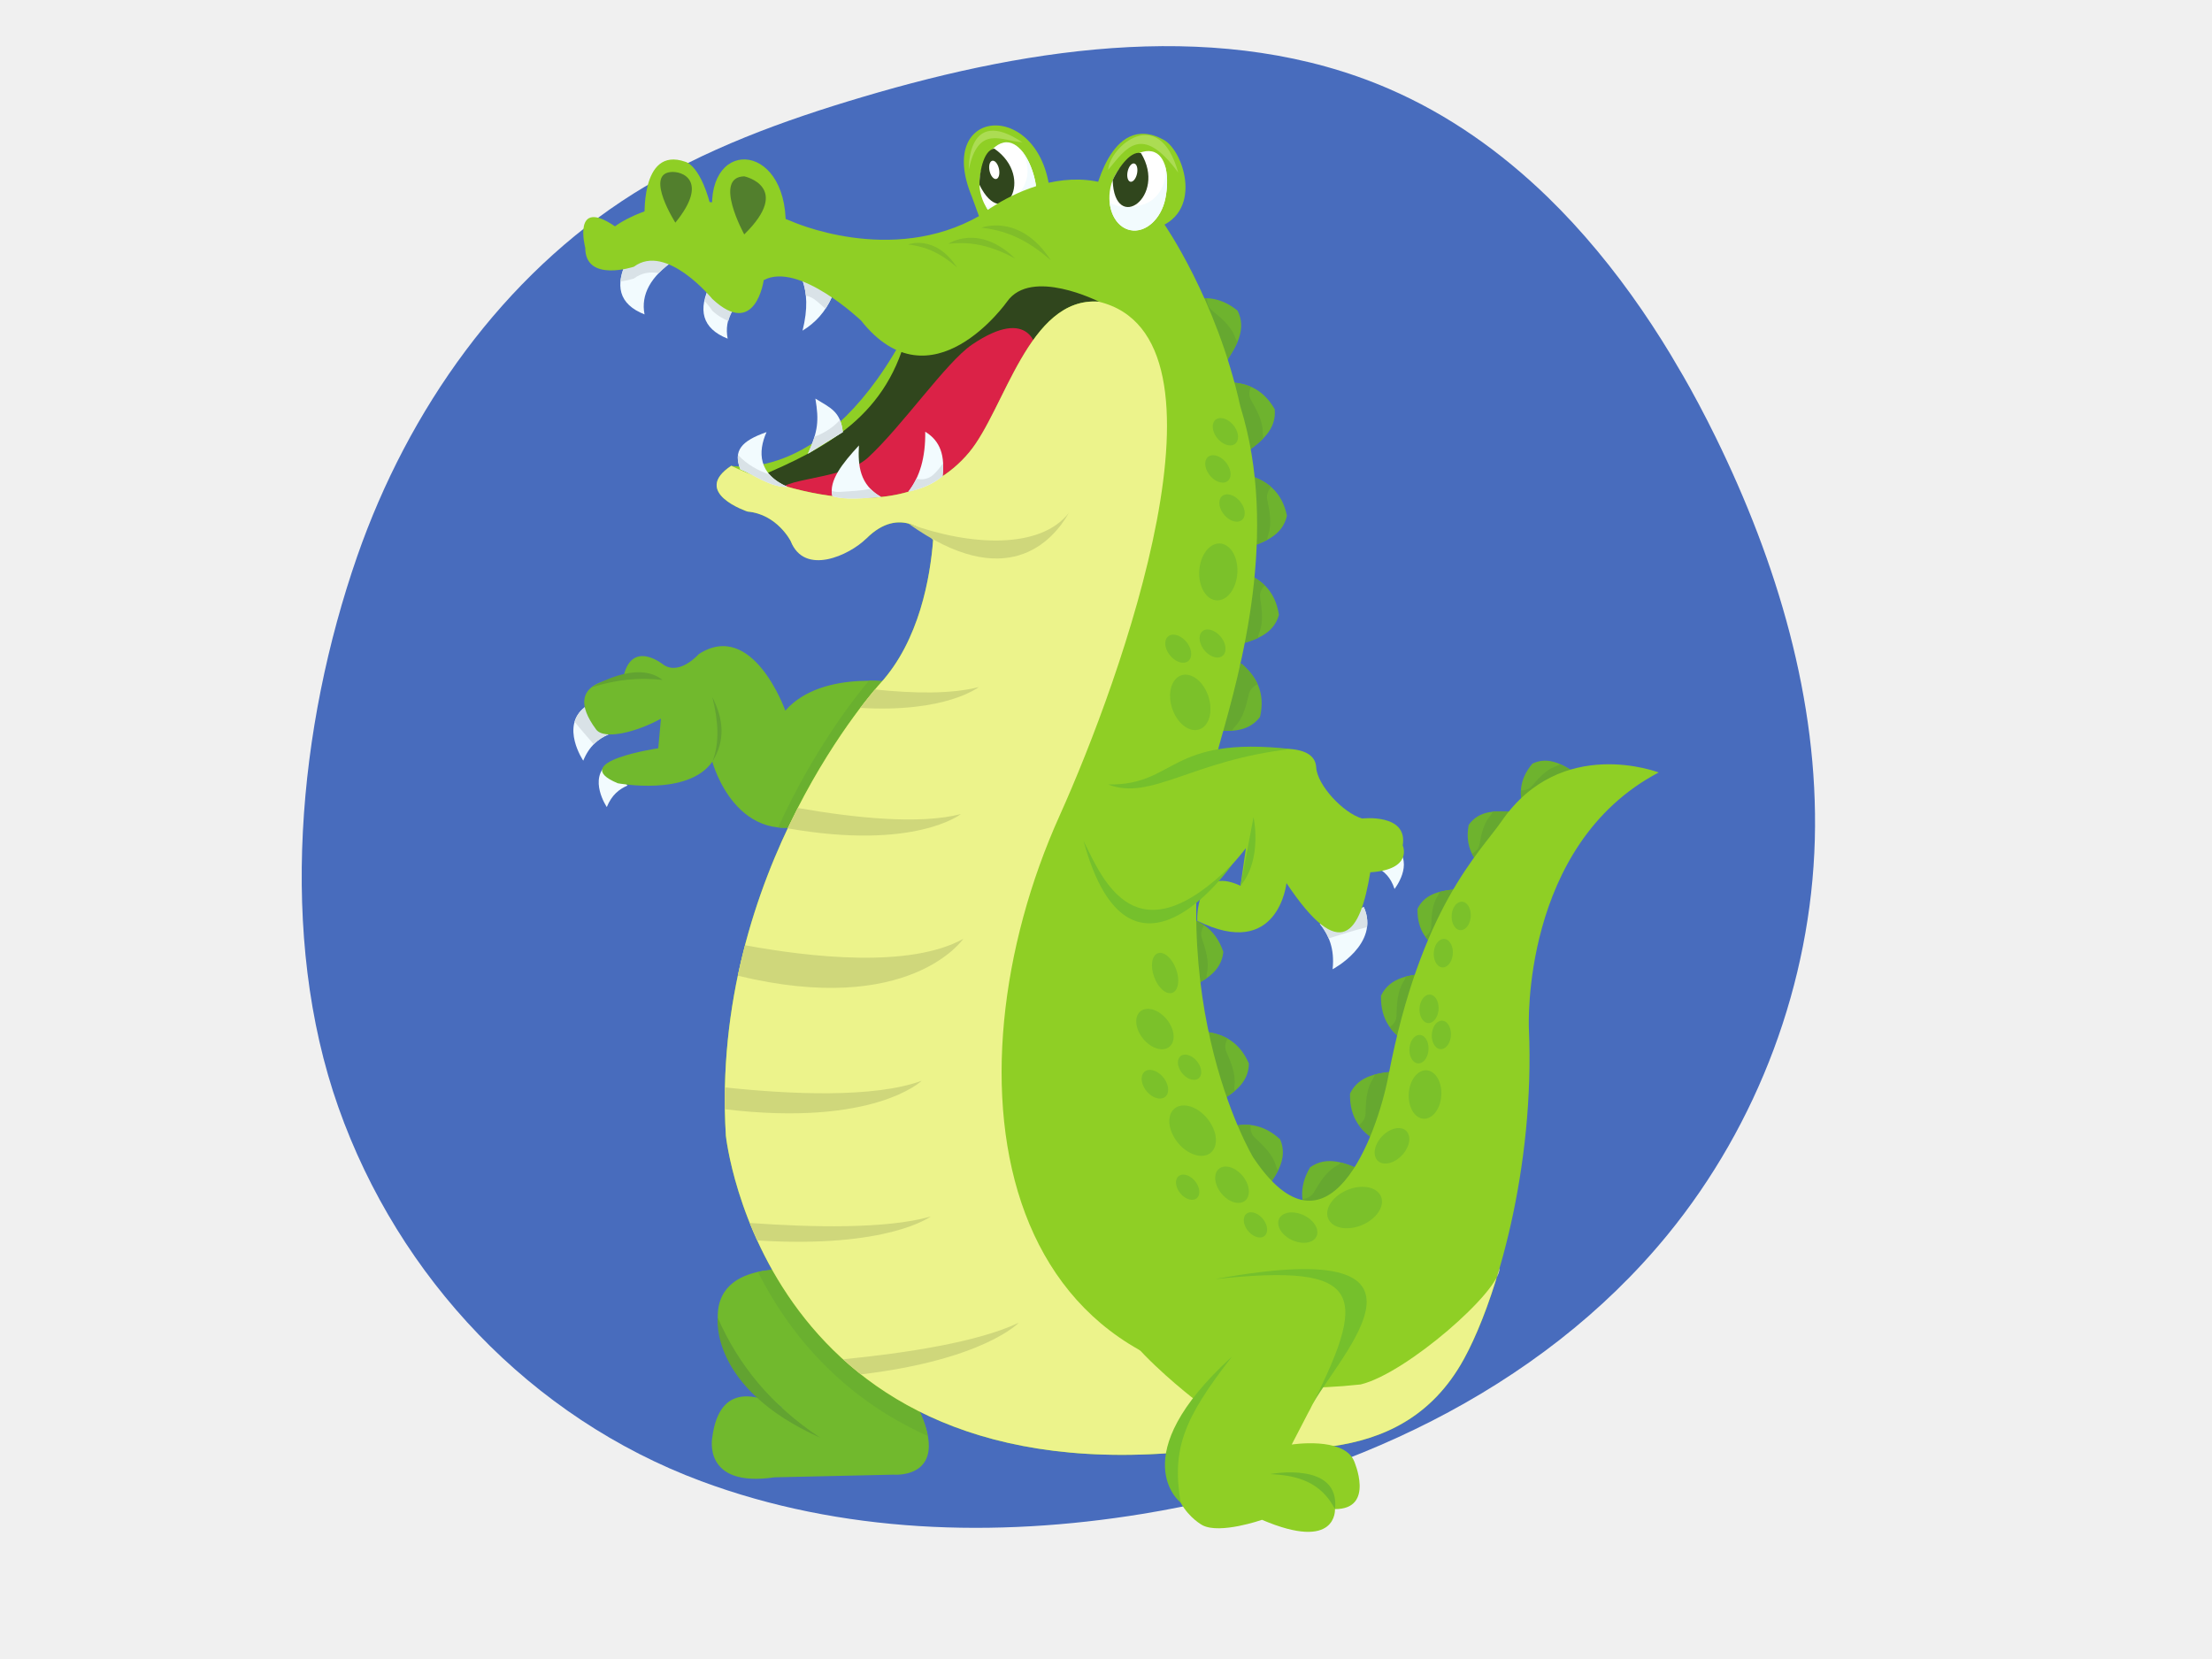
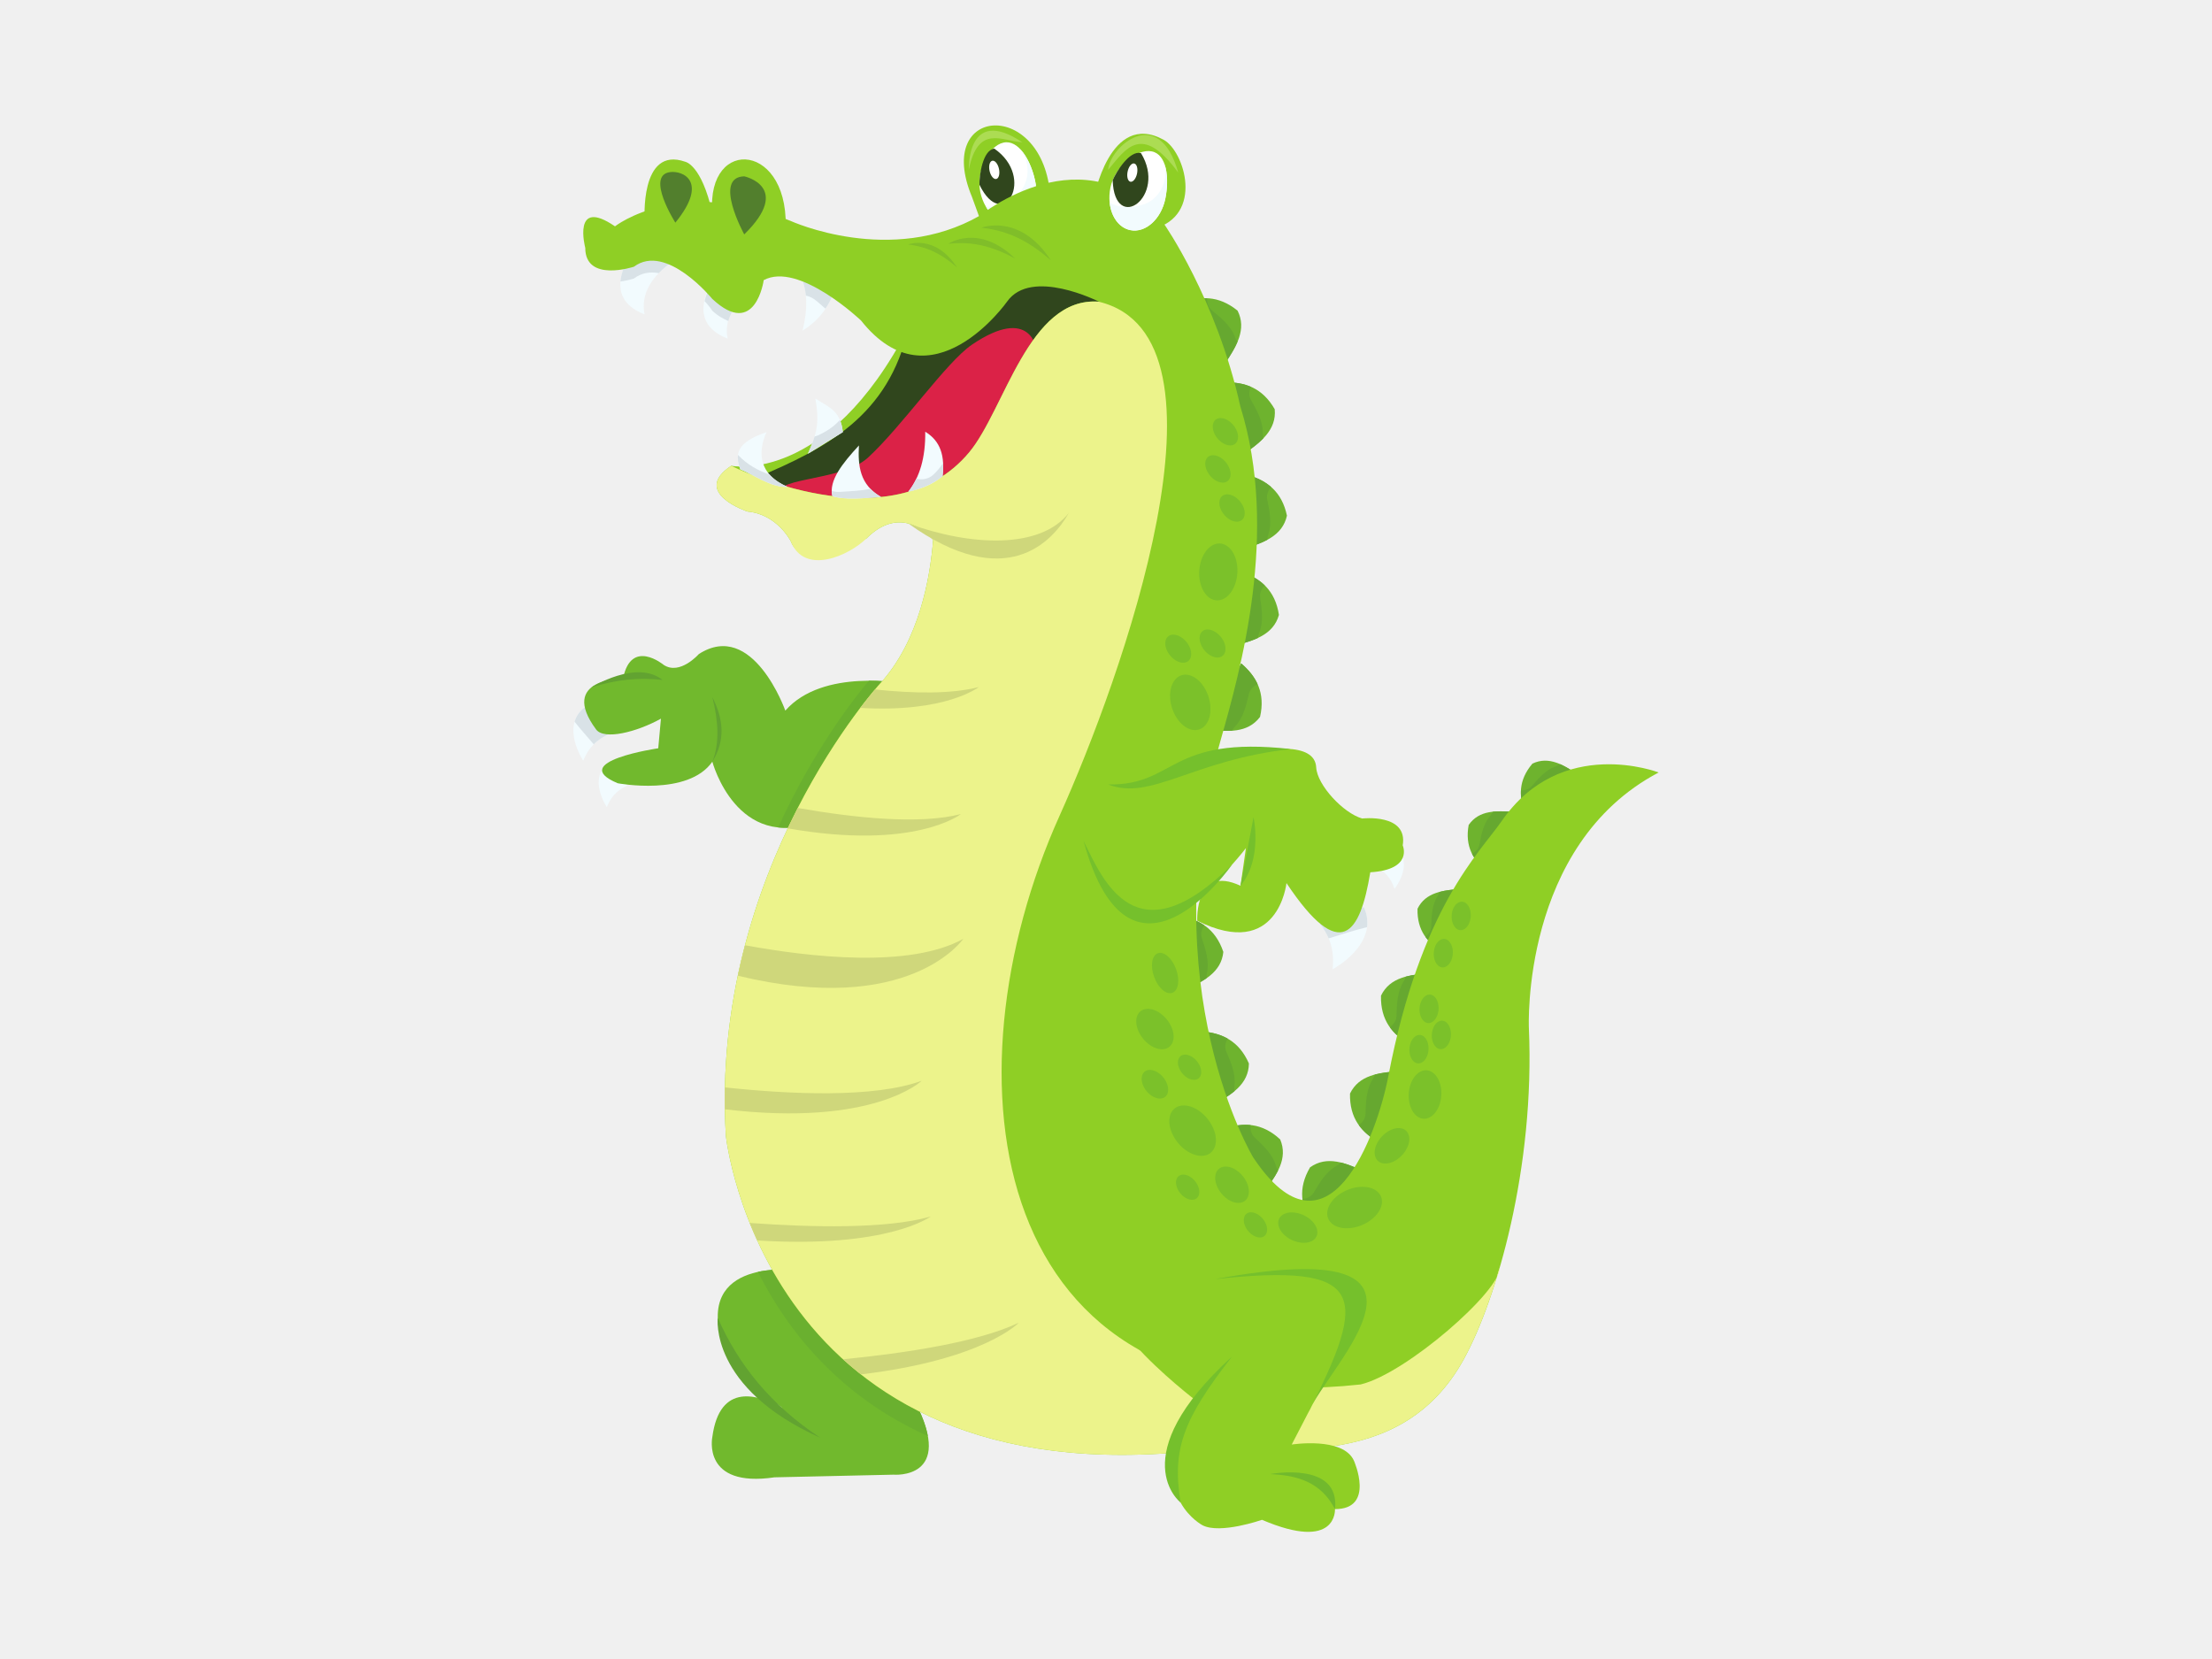
<svg xmlns="http://www.w3.org/2000/svg" width="200" zoomAndPan="magnify" viewBox="0 0 150 112.5" height="150" preserveAspectRatio="xMidYMid meet" version="1.0">
  <defs>
-     <clipPath id="id1">
-       <path d="M 20 3 L 124 3 L 124 104 L 20 104 Z M 20 3 " clip-rule="nonzero" />
-     </clipPath>
-     <clipPath id="id2">
-       <path d="M 0.332 38.16 L 90.457 -14.805 L 140.773 70.812 L 50.648 123.777 Z M 0.332 38.16 " clip-rule="nonzero" />
-     </clipPath>
-     <clipPath id="id3">
-       <path d="M 0.332 38.16 L 90.457 -14.805 L 140.773 70.812 L 50.648 123.777 Z M 0.332 38.16 " clip-rule="nonzero" />
-     </clipPath>
-     <clipPath id="id4">
-       <path d="M 0.336 38.16 L 90.637 -14.91 L 141.039 70.848 L 50.738 123.918 Z M 0.336 38.16 " clip-rule="nonzero" />
-     </clipPath>
-     <clipPath id="id5">
-       <path d="M 0.336 38.16 L 90.461 -14.809 L 140.773 70.801 L 50.648 123.77 Z M 0.336 38.16 " clip-rule="nonzero" />
-     </clipPath>
-     <clipPath id="id6">
+     <clipPath id="83dd59ef07">
      <path d="M 39.402 12.148 L 112.477 12.148 L 112.477 98.676 L 39.402 98.676 Z M 39.402 12.148 " clip-rule="nonzero" />
    </clipPath>
  </defs>
-   <g clip-path="url(#id1)">
-     <g clip-path="url(#id2)">
-       <g clip-path="url(#id3)">
-         <g clip-path="url(#id4)">
-           <g clip-path="url(#id5)">
-             <path fill="#486cbd" d="M 104.945 13.359 C 101.793 10.305 98.215 7.762 94.16 6.012 C 83.035 1.215 70.16 3.113 58.527 6.566 C 53.121 8.168 47.762 10.109 42.988 13.109 C 34.086 18.707 27.684 27.793 24.227 37.711 C 20.211 49.254 18.836 63.457 22.949 75.094 C 27.035 86.648 36.004 96.145 47.547 100.441 C 57.02 103.969 67.484 104.293 77.473 102.66 C 91.035 100.449 104.383 94.363 113.082 83.73 C 119.234 76.211 122.805 66.625 123.066 56.934 C 123.32 47.469 120.504 38.129 116.336 29.633 C 113.422 23.691 109.668 17.949 104.945 13.359 " fill-opacity="1" fill-rule="nonzero" />
-           </g>
-         </g>
-       </g>
-     </g>
-   </g>
  <path fill="#f2fbfe" d="M 39.656 47.957 L 41.266 49.801 C 40.59 50.098 39.973 50.559 39.551 51.582 C 39.551 51.582 37.977 49.25 39.656 47.957 " fill-opacity="1" fill-rule="nonzero" />
  <path fill="#d9e2e7" d="M 40.262 50.473 C 40.566 50.164 40.91 49.957 41.266 49.801 L 39.656 47.957 C 39.281 48.246 39.066 48.586 38.965 48.941 C 39.375 49.469 39.832 49.961 40.262 50.473 " fill-opacity="1" fill-rule="nonzero" />
  <path fill="#f2fbfe" d="M 92.484 61.512 L 89.5 62.641 C 90.094 63.395 90.516 64.301 90.367 65.727 C 90.367 65.727 93.609 64.02 92.484 61.512 " fill-opacity="1" fill-rule="nonzero" />
  <path fill="#f2fbfe" d="M 94.695 57.508 L 93.359 58.824 C 93.859 59.086 94.305 59.477 94.566 60.281 C 94.566 60.281 95.902 58.59 94.695 57.508 " fill-opacity="1" fill-rule="nonzero" />
  <path fill="#d9e2e7" d="M 92.703 62.871 C 92.754 62.453 92.703 61.996 92.484 61.512 L 89.5 62.641 C 89.734 62.938 89.941 63.262 90.098 63.633 C 90.965 63.371 91.824 63.082 92.703 62.871 " fill-opacity="1" fill-rule="nonzero" />
  <path fill="#f2fbfe" d="M 41.23 51.762 L 42.551 53.27 C 41.996 53.512 41.492 53.891 41.148 54.727 C 41.148 54.727 39.859 52.82 41.23 51.762 " fill-opacity="1" fill-rule="nonzero" />
  <path fill="#f2fbfe" d="M 54.422 19.02 C 54.715 19.859 54.797 20.914 54.422 22.422 C 55.293 21.887 55.969 21.148 56.402 20.16 C 56.402 20.16 55.883 19.289 54.422 19.02 " fill-opacity="1" fill-rule="nonzero" />
  <path fill="#d9e2e7" d="M 55.398 20.434 C 55.234 20.285 55.559 20.57 55.551 20.562 C 55.652 20.652 55.754 20.738 55.855 20.828 C 55.898 20.859 55.938 20.895 55.977 20.93 C 56.137 20.691 56.281 20.438 56.402 20.16 C 56.402 20.16 55.883 19.289 54.422 19.02 C 54.527 19.328 54.609 19.668 54.648 20.047 C 54.914 20.094 55.176 20.234 55.398 20.434 " fill-opacity="1" fill-rule="nonzero" />
  <path fill="#f2fbfe" d="M 42.543 17.617 C 43.59 17.289 44.613 16.641 45.762 17.617 C 44.102 18.746 43.449 19.988 43.707 21.32 C 41.953 20.629 41.668 19.352 42.543 17.617 " fill-opacity="1" fill-rule="nonzero" />
  <path fill="#d9e2e7" d="M 45.762 17.617 C 44.613 16.641 43.59 17.289 42.543 17.617 C 42.273 18.152 42.113 18.645 42.074 19.09 C 42.59 19.016 42.988 18.887 42.988 18.887 C 43.516 18.492 44.094 18.414 44.672 18.523 C 44.969 18.215 45.332 17.91 45.762 17.617 " fill-opacity="1" fill-rule="nonzero" />
  <path fill="#f2fbfe" d="M 48.18 19.258 L 51.402 19.258 C 49.738 20.473 49.086 21.629 49.344 22.965 C 47.59 22.27 47.305 20.992 48.18 19.258 " fill-opacity="1" fill-rule="nonzero" />
  <path fill="#d9e2e7" d="M 48.305 21.074 C 48.711 21.453 49.07 21.621 49.391 21.77 C 49.621 20.91 50.281 20.125 51.402 19.258 L 48.18 19.258 C 47.988 19.777 47.855 20.078 47.777 20.418 C 48.105 20.754 48.305 21.074 48.305 21.074 " fill-opacity="1" fill-rule="nonzero" />
  <path fill="#6eb32e" d="M 83.09 24.617 C 83.852 23.473 84.555 22.324 83.922 21.066 C 82.621 20.008 81.348 20.059 80.086 20.59 L 83.09 24.617 " fill-opacity="1" fill-rule="nonzero" />
  <path fill="#66a830" d="M 83.742 22.844 C 83.48 22.121 82.797 21.543 82.195 21.059 C 81.945 20.855 81.844 20.539 81.863 20.227 C 81.266 20.199 80.676 20.344 80.086 20.59 L 83.09 24.617 C 83.406 24.141 83.715 23.664 83.918 23.176 C 83.844 23.078 83.785 22.965 83.742 22.844 " fill-opacity="1" fill-rule="nonzero" />
  <path fill="#6eb32e" d="M 84.379 30.766 C 85.504 29.973 86.574 29.152 86.441 27.75 C 85.609 26.297 84.406 25.887 83.035 25.934 L 84.379 30.766 " fill-opacity="1" fill-rule="nonzero" />
  <path fill="#66a830" d="M 85.629 29.344 C 85.648 28.574 85.219 27.789 84.832 27.125 C 84.672 26.844 84.695 26.516 84.824 26.23 C 84.277 25.992 83.672 25.91 83.035 25.934 L 84.379 30.766 C 84.848 30.438 85.309 30.098 85.672 29.719 C 85.645 29.598 85.629 29.473 85.629 29.344 " fill-opacity="1" fill-rule="nonzero" />
  <path fill="#6eb32e" d="M 84.379 37.211 C 85.695 36.797 86.965 36.344 87.27 34.969 C 86.93 33.332 85.906 32.574 84.586 32.199 L 84.379 37.211 " fill-opacity="1" fill-rule="nonzero" />
  <path fill="#66a830" d="M 86.008 36.238 C 86.262 35.512 86.094 34.633 85.934 33.883 C 85.867 33.566 85.988 33.262 86.199 33.027 C 85.754 32.637 85.203 32.375 84.586 32.199 L 84.379 37.211 C 84.926 37.039 85.469 36.859 85.934 36.609 C 85.941 36.484 85.965 36.359 86.008 36.238 " fill-opacity="1" fill-rule="nonzero" />
  <path fill="#6eb32e" d="M 83.715 43.777 C 85.051 43.438 86.348 43.051 86.727 41.699 C 86.477 40.043 85.5 39.23 84.203 38.781 L 83.715 43.777 " fill-opacity="1" fill-rule="nonzero" />
  <path fill="#66a830" d="M 85.395 42.895 C 85.688 42.184 85.574 41.297 85.453 40.539 C 85.406 40.223 85.543 39.922 85.766 39.699 C 85.34 39.281 84.809 38.992 84.203 38.781 L 83.715 43.777 C 84.273 43.633 84.82 43.484 85.301 43.262 C 85.316 43.137 85.348 43.016 85.395 42.895 " fill-opacity="1" fill-rule="nonzero" />
  <path fill="#6eb32e" d="M 81.879 49.457 C 83.246 49.625 84.594 49.738 85.445 48.617 C 85.82 46.988 85.207 45.875 84.168 44.988 L 81.879 49.457 " fill-opacity="1" fill-rule="nonzero" />
  <path fill="#66a830" d="M 83.766 49.246 C 84.301 48.691 84.516 47.824 84.684 47.074 C 84.754 46.762 84.996 46.531 85.285 46.406 C 85.043 45.867 84.652 45.402 84.168 44.988 L 81.879 49.457 C 82.445 49.527 83.012 49.586 83.543 49.551 C 83.602 49.441 83.676 49.34 83.766 49.246 " fill-opacity="1" fill-rule="nonzero" />
  <path fill="#6eb32e" d="M 80.348 67.113 C 81.605 66.551 82.816 65.949 82.957 64.551 C 82.422 62.965 81.316 62.332 79.965 62.113 L 80.348 67.113 " fill-opacity="1" fill-rule="nonzero" />
  <path fill="#66a830" d="M 81.852 65.957 C 82.016 65.207 81.75 64.355 81.5 63.629 C 81.395 63.324 81.48 63.004 81.66 62.746 C 81.172 62.41 80.594 62.215 79.965 62.113 L 80.348 67.113 C 80.871 66.879 81.387 66.637 81.82 66.332 C 81.812 66.211 81.824 66.082 81.852 65.957 " fill-opacity="1" fill-rule="nonzero" />
  <path fill="#6eb32e" d="M 82.312 74.895 C 83.516 74.227 84.672 73.527 84.691 72.117 C 84.023 70.586 82.871 70.047 81.5 69.945 L 82.312 74.895 " fill-opacity="1" fill-rule="nonzero" />
  <path fill="#66a830" d="M 83.711 73.613 C 83.812 72.852 83.473 72.027 83.16 71.324 C 83.031 71.027 83.09 70.703 83.25 70.43 C 82.73 70.137 82.141 69.992 81.5 69.945 L 82.312 74.895 C 82.816 74.617 83.309 74.332 83.715 73.992 C 83.695 73.871 83.695 73.742 83.711 73.613 " fill-opacity="1" fill-rule="nonzero" />
  <path fill="#6eb32e" d="M 85.75 80.758 C 86.582 79.664 87.359 78.562 86.812 77.266 C 85.582 76.125 84.309 76.094 83.012 76.543 L 85.75 80.758 " fill-opacity="1" fill-rule="nonzero" />
  <path fill="#66a830" d="M 86.516 79.027 C 86.301 78.289 85.656 77.668 85.09 77.145 C 84.852 76.926 84.773 76.605 84.812 76.293 C 84.219 76.23 83.617 76.332 83.012 76.543 L 85.75 80.758 C 86.098 80.301 86.434 79.844 86.668 79.375 C 86.602 79.266 86.551 79.152 86.516 79.027 " fill-opacity="1" fill-rule="nonzero" />
  <path fill="#6eb32e" d="M 92.496 79.43 C 91.242 78.855 89.992 78.344 88.84 79.156 C 87.988 80.602 88.234 81.844 88.957 83.004 L 92.496 79.43 " fill-opacity="1" fill-rule="nonzero" />
  <path fill="#66a830" d="M 90.629 79.062 C 89.953 79.43 89.484 80.191 89.098 80.855 C 88.934 81.133 88.637 81.281 88.32 81.312 C 88.391 81.902 88.621 82.465 88.957 83.004 L 92.496 79.43 C 91.973 79.191 91.449 78.965 90.938 78.836 C 90.848 78.922 90.742 79 90.629 79.062 " fill-opacity="1" fill-rule="nonzero" />
-   <path fill="#6eb32e" d="M 94.879 72.637 C 93.504 72.738 92.16 72.891 91.547 74.156 C 91.504 75.828 92.324 76.801 93.52 77.465 L 94.879 72.637 " fill-opacity="1" fill-rule="nonzero" />
-   <path fill="#66a830" d="M 93.07 73.211 C 92.656 73.859 92.617 74.754 92.598 75.52 C 92.594 75.844 92.402 76.113 92.145 76.293 C 92.488 76.777 92.965 77.156 93.52 77.465 L 94.879 72.637 C 94.309 72.68 93.738 72.73 93.23 72.867 C 93.191 72.984 93.141 73.102 93.07 73.211 " fill-opacity="1" fill-rule="nonzero" />
+   <path fill="#6eb32e" d="M 94.879 72.637 C 93.504 72.738 92.16 72.891 91.547 74.156 C 91.504 75.828 92.324 76.801 93.52 77.469 L 94.879 72.637 " fill-opacity="1" fill-rule="nonzero" />
+   <path fill="#66a830" d="M 93.07 73.211 C 92.656 73.859 92.617 74.754 92.598 75.52 C 92.594 75.844 92.402 76.113 92.145 76.293 C 92.488 76.777 92.965 77.156 93.52 77.469 L 94.879 72.637 C 94.309 72.68 93.738 72.73 93.23 72.867 C 93.191 72.984 93.141 73.102 93.07 73.211 " fill-opacity="1" fill-rule="nonzero" />
  <path fill="#6eb32e" d="M 96.98 65.996 C 95.605 66.098 94.262 66.25 93.648 67.516 C 93.605 69.188 94.426 70.16 95.621 70.828 L 96.98 65.996 " fill-opacity="1" fill-rule="nonzero" />
  <path fill="#66a830" d="M 95.172 66.57 C 94.758 67.219 94.715 68.113 94.699 68.879 C 94.695 69.203 94.504 69.473 94.246 69.652 C 94.59 70.137 95.066 70.516 95.621 70.828 L 96.98 65.996 C 96.406 66.039 95.84 66.09 95.332 66.227 C 95.293 66.348 95.242 66.461 95.172 66.57 " fill-opacity="1" fill-rule="nonzero" />
  <path fill="#6eb32e" d="M 99.07 60.277 C 97.855 60.371 96.668 60.504 96.125 61.625 C 96.086 63.105 96.812 63.965 97.871 64.555 L 99.07 60.277 " fill-opacity="1" fill-rule="nonzero" />
  <path fill="#66a830" d="M 97.473 60.789 C 97.105 61.363 97.07 62.152 97.055 62.832 C 97.047 63.117 96.883 63.355 96.652 63.516 C 96.957 63.945 97.375 64.277 97.871 64.555 L 99.07 60.277 C 98.566 60.316 98.062 60.363 97.613 60.484 C 97.578 60.59 97.531 60.691 97.473 60.789 " fill-opacity="1" fill-rule="nonzero" />
  <path fill="#6eb32e" d="M 102.715 55.066 C 101.5 54.969 100.305 54.914 99.594 55.941 C 99.324 57.395 99.906 58.355 100.859 59.102 L 102.715 55.066 " fill-opacity="1" fill-rule="nonzero" />
  <path fill="#66a830" d="M 101.055 55.32 C 100.602 55.832 100.445 56.605 100.324 57.273 C 100.273 57.555 100.07 57.766 99.816 57.887 C 100.055 58.359 100.414 58.754 100.859 59.102 L 102.715 55.066 C 102.207 55.023 101.707 54.992 101.238 55.043 C 101.191 55.141 101.129 55.234 101.055 55.32 " fill-opacity="1" fill-rule="nonzero" />
  <path fill="#6eb32e" d="M 107.062 52.57 C 106.059 51.883 105.047 51.246 103.918 51.781 C 102.957 52.91 102.98 54.035 103.438 55.152 L 107.062 52.57 " fill-opacity="1" fill-rule="nonzero" />
  <path fill="#66a830" d="M 105.496 51.969 C 104.848 52.188 104.324 52.781 103.883 53.301 C 103.699 53.52 103.418 53.605 103.141 53.586 C 103.109 54.109 103.223 54.633 103.438 55.152 L 107.062 52.57 C 106.645 52.281 106.223 52.008 105.797 51.82 C 105.703 51.883 105.602 51.934 105.496 51.969 " fill-opacity="1" fill-rule="nonzero" />
  <path fill="#8fcf25" d="M 49.586 31.586 C 49.586 31.586 56.074 32.906 61.59 22.246 L 63.898 23.895 C 63.898 23.895 53.211 36.34 49.586 31.586 " fill-opacity="1" fill-rule="nonzero" />
  <path fill="#30461d" d="M 61.59 22.246 C 60.281 28.211 55.957 30.426 51.395 32.352 C 51.395 32.352 63.895 41.254 74.156 24.426 C 74.156 24.426 84.258 10.852 61.59 22.246 " fill-opacity="1" fill-rule="nonzero" />
  <path fill="#8fcf25" d="M 71.223 13.34 C 70.789 6.684 63.312 7.109 65.906 13.34 L 66.637 15.348 L 71.223 13.34 " fill-opacity="1" fill-rule="nonzero" />
  <path fill="#ffffff" d="M 70.188 12.234 C 70.496 13.613 69.914 14.914 68.887 15.141 C 67.863 15.363 66.785 14.426 66.48 13.047 C 66.176 11.664 67.02 9.895 68.043 9.672 C 69.066 9.445 69.883 10.852 70.188 12.234 " fill-opacity="1" fill-rule="nonzero" />
  <path fill="#f2fbfe" d="M 69.148 10.078 C 69.977 11.074 69.832 12.652 68.777 13.363 C 68.164 13.855 67.488 14.055 66.855 14.008 C 67.336 14.832 68.125 15.309 68.887 15.141 C 69.914 14.914 70.496 13.613 70.188 12.234 C 70.008 11.402 69.637 10.566 69.148 10.078 " fill-opacity="1" fill-rule="nonzero" />
  <path fill="#30461d" d="M 67.426 10.078 C 66.633 10.18 66.402 11.922 66.418 12.527 C 68.027 15.844 70.262 12.043 67.426 10.078 " fill-opacity="1" fill-rule="nonzero" />
  <path fill="#ffffff" d="M 67.742 11.449 C 67.816 11.789 67.734 12.098 67.559 12.137 C 67.383 12.176 67.18 11.93 67.105 11.59 C 67.031 11.25 67.109 10.941 67.289 10.902 C 67.465 10.863 67.668 11.109 67.742 11.449 " fill-opacity="1" fill-rule="nonzero" />
  <path fill="#db2247" d="M 70.305 23.742 C 70.305 23.742 69.938 20.641 65.906 23.375 C 64.168 24.555 61.172 28.91 58.852 31.039 C 56.988 32.746 51.789 32.316 53.07 33.773 C 53.07 33.773 66.09 38.336 70.305 23.742 " fill-opacity="1" fill-rule="nonzero" />
  <path fill="#71b92d" d="M 62.055 95.074 L 53.988 86.133 C 53.988 86.133 47.02 85.223 49.039 91.242 C 49.547 92.762 51.66 94.477 53.066 95.48 C 51.441 94.562 48.805 93.707 48.305 97.445 C 48.305 97.445 47.57 100.91 52.52 100.18 L 60.59 100 C 60.59 100 64.805 100.363 62.055 95.074 " fill-opacity="1" fill-rule="nonzero" />
  <path fill="#6ab02f" d="M 62.055 95.074 L 53.988 86.133 C 53.988 86.133 52.703 85.965 51.395 86.25 C 53.387 90.199 56.875 94.672 62.918 97.379 C 62.809 96.766 62.543 96.008 62.055 95.074 " fill-opacity="1" fill-rule="nonzero" />
  <path fill="#71b92d" d="M 61.32 46.363 C 61.32 46.363 55.82 45.27 53.254 48.188 C 53.254 48.188 51.055 41.984 47.387 44.355 C 47.387 44.355 46.105 45.816 45.004 45.086 C 45.004 45.086 42.805 43.262 42.254 45.996 C 42.254 45.996 37.855 45.996 40.422 49.465 C 40.965 50.199 43.172 49.648 44.82 48.734 L 44.637 50.742 C 44.637 50.742 38.402 51.652 41.887 53.113 C 41.887 53.113 46.652 54.023 48.305 51.652 C 48.305 51.652 49.953 57.855 55.453 55.668 L 61.32 46.363 " fill-opacity="1" fill-rule="nonzero" />
  <path fill="#6ab02f" d="M 58.922 46.16 C 57.961 47.301 55.18 50.832 52.766 56.109 C 53.535 56.191 54.43 56.074 55.453 55.668 L 61.32 46.363 C 61.32 46.363 60.293 46.16 58.922 46.16 " fill-opacity="1" fill-rule="nonzero" />
  <path fill="#62a331" d="M 48.305 51.652 C 49.219 50.191 49.051 48.734 48.305 47.273 C 48.699 48.852 48.824 50.352 48.305 51.652 " fill-opacity="1" fill-rule="nonzero" />
  <path fill="#8fcf25" d="M 74.156 13.523 C 74.156 13.523 75.238 7.473 78.906 9.477 C 80.32 10.25 81.672 14.617 78.188 15.531 L 74.156 13.523 " fill-opacity="1" fill-rule="nonzero" />
  <path fill="#8fcf25" d="M 53.254 15.895 C 53.738 9.641 47.879 9.156 48.305 14.438 L 53.254 15.895 " fill-opacity="1" fill-rule="nonzero" />
  <path fill="#8fcf25" d="M 43.719 14.984 C 43.719 14.984 43.355 9.875 46.469 10.969 C 46.469 10.969 47.57 11.152 48.305 14.438 L 43.719 14.984 " fill-opacity="1" fill-rule="nonzero" />
-   <g clip-path="url(#id6)">
+   <g clip-path="url(#83dd59ef07)">
    <path fill="#8fcf25" d="M 112.477 52.383 C 112.477 52.383 105.875 49.828 101.84 55.668 C 100.32 57.863 96.34 61.504 94.141 73 C 93.379 76.969 90.051 86.109 84.973 78.473 C 84.973 78.473 78.035 66.906 82.773 50.195 C 84.109 45.48 86.77 36.09 84.109 27.559 C 82.5 20.254 78.922 15.164 78.922 15.164 C 73.605 8.781 66.457 14.617 66.457 14.617 C 60.406 18.086 53.621 14.984 53.621 14.984 C 46.105 11.883 41.703 15.348 41.703 15.348 C 38.77 13.34 39.688 16.809 39.688 16.809 C 39.688 19.18 42.988 18.086 42.988 18.086 C 45.188 16.445 48.305 20.273 48.305 20.273 C 51.238 23.012 51.789 18.996 51.789 18.996 C 54.172 17.719 58.387 21.734 58.387 21.734 C 63.156 27.754 68.289 20.457 68.289 20.457 C 69.93 18.121 74.523 20.457 74.523 20.457 C 69.754 20.09 68.141 27.77 65.723 30.672 C 60.406 37.059 49.586 31.586 49.586 31.586 C 46.836 33.41 50.688 34.688 50.688 34.688 C 52.703 34.867 53.621 36.695 53.621 36.695 C 54.539 39.066 58.754 36.512 58.754 36.512 C 61.062 34.215 62.926 36.195 63.277 36.617 C 63.086 39.098 62.359 43.434 59.672 46.363 C 59.672 46.363 48.121 58.949 49.223 77.012 C 49.223 77.012 51.789 101.641 81.305 98.355 C 85.844 97.852 94.875 100.18 99.273 92.152 C 101.492 88.109 104.094 79.195 103.676 69.715 C 103.676 69.715 103.125 57.309 112.477 52.383 " fill-opacity="1" fill-rule="nonzero" />
  </g>
  <path fill="#ecf38b" d="M 92.262 93.883 C 66.855 96.652 63.84 73.09 71.859 55.301 C 76.016 46.07 84.387 22.824 74.5 20.457 C 69.75 20.117 68.137 27.773 65.723 30.672 C 60.406 37.059 49.586 31.586 49.586 31.586 C 46.836 33.41 50.688 34.688 50.688 34.688 C 52.703 34.867 53.621 36.695 53.621 36.695 C 54.539 39.066 57.59 37.668 58.754 36.512 C 61.062 34.215 62.926 36.195 63.277 36.617 C 63.086 39.098 62.359 43.434 59.672 46.363 C 59.672 46.363 48.121 58.949 49.223 77.012 C 49.223 77.012 51.789 101.641 81.305 98.355 C 85.844 97.852 94.875 100.18 99.273 92.152 C 100.082 90.68 100.941 88.551 101.688 85.988 C 101.777 87.512 95.363 93.148 92.262 93.883 " fill-opacity="1" fill-rule="nonzero" />
  <path fill="#cfd77b" d="M 72.488 34.77 C 71.375 36.734 68.223 40.25 61.59 35.496 C 65.816 37.047 70.562 37.258 72.488 34.77 " fill-opacity="1" fill-rule="nonzero" />
  <path fill="#62a331" d="M 55.625 97.496 C 52.285 95.293 50.062 92.535 48.672 89.359 C 48.672 89.359 48.074 94.113 55.625 97.496 " fill-opacity="1" fill-rule="nonzero" />
  <path fill="#62a331" d="M 40.109 46.609 C 40.109 46.609 43.172 44.688 44.934 46.113 C 43.328 45.91 41.719 46.102 40.109 46.609 " fill-opacity="1" fill-rule="nonzero" />
-   <path fill="#7bc12a" d="M 79.5 67.324 C 79.09 67.473 78.535 66.996 78.266 66.254 C 77.992 65.512 78.105 64.789 78.516 64.641 C 78.926 64.492 79.48 64.973 79.75 65.715 C 80.023 66.453 79.91 67.176 79.5 67.324 " fill-opacity="1" fill-rule="nonzero" />
+   <path fill="#7bc12a" d="M 79.5 67.324 C 79.09 67.473 78.535 66.996 78.266 66.254 C 77.992 65.512 78.105 64.789 78.516 64.641 C 78.926 64.492 79.48 64.973 79.75 65.715 C 80.023 66.457 79.91 67.176 79.5 67.324 " fill-opacity="1" fill-rule="nonzero" />
  <path fill="#7bc12a" d="M 79.016 71.125 C 78.434 71.273 77.648 70.793 77.262 70.051 C 76.875 69.309 77.035 68.586 77.617 68.438 C 78.203 68.289 78.988 68.77 79.375 69.512 C 79.762 70.254 79.602 70.973 79.016 71.125 " fill-opacity="1" fill-rule="nonzero" />
  <path fill="#7bc12a" d="M 81.746 78.348 C 81.016 78.531 80.035 77.934 79.555 77.008 C 79.074 76.082 79.273 75.18 80 74.996 C 80.73 74.809 81.711 75.41 82.191 76.336 C 82.676 77.258 82.473 78.16 81.746 78.348 " fill-opacity="1" fill-rule="nonzero" />
-   <path fill="#7bc12a" d="M 78.812 74.477 C 78.398 74.582 77.84 74.242 77.566 73.715 C 77.293 73.188 77.406 72.676 77.82 72.57 C 78.234 72.465 78.793 72.805 79.066 73.332 C 79.344 73.859 79.23 74.371 78.812 74.477 " fill-opacity="1" fill-rule="nonzero" />
+   <path fill="#7bc12a" d="M 78.812 74.477 C 78.398 74.586 77.84 74.242 77.566 73.715 C 77.293 73.188 77.406 72.676 77.82 72.57 C 78.234 72.465 78.793 72.805 79.066 73.332 C 79.344 73.859 79.23 74.371 78.812 74.477 " fill-opacity="1" fill-rule="nonzero" />
  <path fill="#7bc12a" d="M 93.715 81.508 C 93.695 82.258 92.848 83.031 91.824 83.238 C 90.797 83.449 89.98 83.012 90 82.262 C 90.02 81.516 90.867 80.738 91.895 80.531 C 92.918 80.324 93.734 80.762 93.715 81.508 " fill-opacity="1" fill-rule="nonzero" />
  <path fill="#7bc12a" d="M 82.125 40.605 C 81.465 40.254 81.145 39.156 81.414 38.148 C 81.684 37.141 82.441 36.609 83.105 36.961 C 83.77 37.312 84.09 38.41 83.816 39.418 C 83.547 40.426 82.793 40.957 82.125 40.605 " fill-opacity="1" fill-rule="nonzero" />
  <path fill="#7bc12a" d="M 80.93 49.504 C 80.184 49.418 79.48 48.512 79.363 47.477 C 79.242 46.441 79.754 45.672 80.5 45.754 C 81.246 45.84 81.949 46.746 82.066 47.781 C 82.188 48.816 81.68 49.586 80.93 49.504 " fill-opacity="1" fill-rule="nonzero" />
  <path fill="#7bc12a" d="M 81.105 73.211 C 80.738 73.305 80.25 73.004 80.008 72.539 C 79.766 72.078 79.867 71.625 80.23 71.531 C 80.598 71.441 81.086 71.742 81.328 72.203 C 81.57 72.668 81.469 73.117 81.105 73.211 " fill-opacity="1" fill-rule="nonzero" />
  <path fill="#7bc12a" d="M 96.215 75.773 C 95.648 75.473 95.379 74.535 95.609 73.676 C 95.844 72.816 96.492 72.367 97.055 72.668 C 97.621 72.969 97.891 73.906 97.66 74.766 C 97.426 75.621 96.781 76.074 96.215 75.773 " fill-opacity="1" fill-rule="nonzero" />
  <path fill="#7bc12a" d="M 95.977 72.059 C 95.645 71.883 95.488 71.332 95.621 70.828 C 95.758 70.324 96.141 70.059 96.473 70.234 C 96.805 70.41 96.961 70.961 96.824 71.465 C 96.691 71.969 96.309 72.234 95.977 72.059 " fill-opacity="1" fill-rule="nonzero" />
  <path fill="#7bc12a" d="M 96.66 69.324 C 96.328 69.145 96.172 68.594 96.305 68.09 C 96.441 67.586 96.824 67.324 97.156 67.5 C 97.488 67.676 97.645 68.227 97.508 68.73 C 97.371 69.234 96.992 69.5 96.66 69.324 " fill-opacity="1" fill-rule="nonzero" />
  <path fill="#7bc12a" d="M 97.625 65.547 C 97.293 65.371 97.137 64.82 97.273 64.316 C 97.41 63.812 97.789 63.547 98.121 63.723 C 98.453 63.898 98.609 64.453 98.473 64.953 C 98.34 65.457 97.957 65.723 97.625 65.547 " fill-opacity="1" fill-rule="nonzero" />
-   <path fill="#7bc12a" d="M 98.84 63.023 C 98.508 62.848 98.352 62.297 98.484 61.793 C 98.621 61.289 99.004 61.023 99.336 61.199 C 99.668 61.375 99.824 61.93 99.688 62.43 C 99.551 62.938 99.172 63.199 98.84 63.023 " fill-opacity="1" fill-rule="nonzero" />
+   <path fill="#7bc12a" d="M 98.84 63.023 C 98.508 62.848 98.352 62.297 98.484 61.793 C 98.621 61.289 99.004 61.023 99.336 61.199 C 99.668 61.379 99.824 61.93 99.688 62.43 C 99.551 62.938 99.172 63.199 98.84 63.023 " fill-opacity="1" fill-rule="nonzero" />
  <path fill="#7bc12a" d="M 97.496 71.09 C 97.164 70.914 97.004 70.363 97.141 69.859 C 97.277 69.355 97.656 69.09 97.988 69.266 C 98.32 69.445 98.48 69.996 98.344 70.5 C 98.207 71.004 97.828 71.27 97.496 71.09 " fill-opacity="1" fill-rule="nonzero" />
  <path fill="#7bc12a" d="M 82.711 44.57 C 82.305 44.676 81.758 44.34 81.492 43.824 C 81.223 43.309 81.332 42.809 81.738 42.703 C 82.145 42.602 82.691 42.934 82.961 43.449 C 83.23 43.965 83.117 44.469 82.711 44.57 " fill-opacity="1" fill-rule="nonzero" />
  <path fill="#7bc12a" d="M 80.383 44.922 C 79.98 45.027 79.434 44.691 79.164 44.176 C 78.895 43.66 79.008 43.16 79.414 43.055 C 79.816 42.953 80.367 43.285 80.633 43.801 C 80.902 44.316 80.789 44.82 80.383 44.922 " fill-opacity="1" fill-rule="nonzero" />
  <path fill="#7bc12a" d="M 84.023 35.359 C 83.625 35.461 83.094 35.137 82.828 34.633 C 82.566 34.129 82.676 33.641 83.074 33.539 C 83.469 33.438 84.004 33.762 84.266 34.266 C 84.527 34.77 84.418 35.258 84.023 35.359 " fill-opacity="1" fill-rule="nonzero" />
  <path fill="#7bc12a" d="M 83.57 30.188 C 83.176 30.289 82.641 29.965 82.379 29.461 C 82.117 28.957 82.227 28.469 82.621 28.367 C 83.02 28.266 83.551 28.59 83.812 29.094 C 84.078 29.598 83.965 30.086 83.57 30.188 " fill-opacity="1" fill-rule="nonzero" />
  <path fill="#7bc12a" d="M 83.062 32.711 C 82.668 32.809 82.133 32.484 81.871 31.98 C 81.609 31.477 81.719 30.988 82.113 30.887 C 82.512 30.785 83.047 31.113 83.305 31.617 C 83.57 32.117 83.461 32.609 83.062 32.711 " fill-opacity="1" fill-rule="nonzero" />
  <path fill="#7bc12a" d="M 80.973 81.344 C 80.609 81.438 80.117 81.137 79.875 80.676 C 79.637 80.211 79.734 79.762 80.102 79.668 C 80.465 79.574 80.957 79.875 81.199 80.336 C 81.438 80.801 81.34 81.25 80.973 81.344 " fill-opacity="1" fill-rule="nonzero" />
  <path fill="#7bc12a" d="M 85.57 83.902 C 85.207 83.992 84.715 83.695 84.473 83.23 C 84.234 82.766 84.332 82.316 84.699 82.223 C 85.062 82.129 85.555 82.43 85.797 82.895 C 86.035 83.355 85.938 83.809 85.57 83.902 " fill-opacity="1" fill-rule="nonzero" />
-   <path fill="#7bc12a" d="M 84.176 81.547 C 83.652 81.684 82.945 81.25 82.594 80.582 C 82.246 79.914 82.391 79.262 82.918 79.129 C 83.445 78.996 84.152 79.426 84.5 80.094 C 84.848 80.762 84.703 81.414 84.176 81.547 " fill-opacity="1" fill-rule="nonzero" />
+   <path fill="#7bc12a" d="M 84.176 81.547 C 83.652 81.684 82.945 81.25 82.594 80.582 C 82.246 79.914 82.391 79.262 82.918 79.129 C 83.445 78.996 84.152 79.43 84.5 80.094 C 84.848 80.762 84.703 81.414 84.176 81.547 " fill-opacity="1" fill-rule="nonzero" />
  <path fill="#7bc12a" d="M 89.102 84.062 C 88.688 84.41 87.859 84.328 87.254 83.879 C 86.648 83.426 86.496 82.777 86.91 82.43 C 87.324 82.082 88.152 82.164 88.758 82.617 C 89.363 83.066 89.516 83.715 89.102 84.062 " fill-opacity="1" fill-rule="nonzero" />
  <path fill="#7bc12a" d="M 95.504 76.906 C 95.715 77.402 95.387 78.164 94.773 78.602 C 94.156 79.043 93.492 78.992 93.281 78.496 C 93.07 77.996 93.398 77.234 94.016 76.797 C 94.629 76.359 95.297 76.406 95.504 76.906 " fill-opacity="1" fill-rule="nonzero" />
  <path fill="#80be29" d="M 64.305 16.531 C 64.305 16.531 66.367 15.129 68.836 17.531 C 66.91 16.484 65.547 16.402 64.305 16.531 " fill-opacity="1" fill-rule="nonzero" />
  <path fill="#80be29" d="M 61.574 16.578 C 61.574 16.578 63.418 15.855 64.902 18.141 C 63.598 16.996 62.559 16.695 61.574 16.578 " fill-opacity="1" fill-rule="nonzero" />
  <path fill="#80be29" d="M 66.555 15.441 C 66.555 15.441 69.16 14.418 71.258 17.652 C 69.414 16.031 67.945 15.605 66.555 15.441 " fill-opacity="1" fill-rule="nonzero" />
  <path fill="#ffffff" d="M 79.023 13.473 C 78.738 14.859 77.676 15.816 76.648 15.605 C 75.617 15.398 75.016 14.105 75.301 12.719 C 75.586 11.332 77.078 10.055 78.105 10.266 C 79.133 10.473 79.305 12.09 79.023 13.473 " fill-opacity="1" fill-rule="nonzero" />
  <path fill="#f2fbfe" d="M 78.949 11.086 C 79.301 12.328 78.523 13.711 77.27 13.938 C 76.508 14.141 75.812 14.051 75.25 13.75 C 75.355 14.695 75.883 15.449 76.648 15.605 C 77.676 15.816 78.738 14.859 79.023 13.473 C 79.191 12.641 79.195 11.727 78.949 11.086 " fill-opacity="1" fill-rule="nonzero" />
  <path fill="#30461d" d="M 77.375 10.387 C 76.605 10.164 75.688 11.664 75.453 12.223 C 75.574 15.902 79.168 13.328 77.375 10.387 " fill-opacity="1" fill-rule="nonzero" />
  <path fill="#ffffff" d="M 77.105 11.77 C 77.035 12.109 76.836 12.359 76.656 12.324 C 76.48 12.289 76.395 11.98 76.465 11.641 C 76.535 11.297 76.734 11.051 76.91 11.086 C 77.09 11.121 77.176 11.43 77.105 11.77 " fill-opacity="1" fill-rule="nonzero" />
  <path fill="#8fcf25" d="M 77.512 87.008 L 87.41 86.461 C 87.41 86.461 93.645 85.914 90.527 92.301 L 87.594 97.957 C 87.594 97.957 91.078 97.41 91.812 99.051 C 91.812 99.051 93.277 102.336 90.527 102.336 C 90.527 102.336 90.711 105.254 85.578 103.062 C 85.578 103.062 82.738 104.055 81.543 103.43 C 81.543 103.43 78.059 101.605 80.262 96.859 L 81.176 95.035 C 81.176 95.035 71.094 87.375 77.512 87.008 " fill-opacity="1" fill-rule="nonzero" />
  <path fill="#71b92d" d="M 90.527 102.336 C 90.895 99.051 86.129 99.961 86.129 99.961 C 87.898 100.047 89.539 100.438 90.527 102.336 " fill-opacity="1" fill-rule="nonzero" />
  <path fill="#8fcf25" d="M 76.785 53.312 C 76.785 53.312 89.07 48.57 89.254 52.039 C 89.32 53.234 91.09 55.141 92.371 55.504 C 92.371 55.504 95.488 55.141 95.121 57.328 C 95.121 57.328 95.855 58.969 92.922 59.152 C 92.238 63.301 90.926 65.414 87.238 59.883 C 87.238 59.883 86.688 65.172 81.188 62.438 C 81.188 62.438 81.004 58.605 84.121 60.066 L 84.488 57.512 C 84.488 57.512 78.438 65.539 75.504 60.793 C 75.504 60.793 69.27 52.039 76.785 53.312 " fill-opacity="1" fill-rule="nonzero" />
  <path fill="#75c02c" d="M 82.379 86.742 C 92.719 85.625 92.812 87.758 88.68 95.863 C 90.035 92.57 99.918 83.52 82.379 86.742 " fill-opacity="1" fill-rule="nonzero" />
  <path fill="#75c02c" d="M 83.547 91.988 C 80.258 96.211 79.457 98.25 80.059 101.891 C 80.059 101.891 76.07 98.809 83.547 91.988 " fill-opacity="1" fill-rule="nonzero" />
  <path fill="#527f2d" d="M 50.469 15.895 C 50.469 15.895 48.328 12.012 50.469 11.957 C 50.469 11.957 53.762 12.664 50.469 15.895 " fill-opacity="1" fill-rule="nonzero" />
  <path fill="#527f2d" d="M 45.797 15.098 C 45.797 15.098 43.766 11.902 45.43 11.672 C 46.301 11.551 48.082 12.297 45.797 15.098 " fill-opacity="1" fill-rule="nonzero" />
  <path fill="#75c02c" d="M 87.527 50.793 C 79.184 49.867 79.785 53.273 75.145 53.195 C 78.043 54.332 80.852 51.543 87.527 50.793 " fill-opacity="1" fill-rule="nonzero" />
  <path fill="#75c02c" d="M 73.477 57.023 C 74.82 59.742 77.031 65.102 83.547 58.633 C 83.547 58.633 76.629 68.582 73.477 57.023 " fill-opacity="1" fill-rule="nonzero" />
  <path fill="#f2fbfe" d="M 56.445 33.641 C 57.27 33.922 58.633 33.781 59.75 33.699 C 58.297 32.879 58.172 31.578 58.246 30.207 C 57.133 31.414 56.18 32.602 56.445 33.641 " fill-opacity="1" fill-rule="nonzero" />
  <path fill="#d9e2e7" d="M 59.027 33.148 C 58.359 33.285 57.699 33.305 56.992 33.355 C 56.789 33.367 56.59 33.348 56.402 33.293 C 56.406 33.41 56.418 33.527 56.445 33.641 C 57.27 33.922 58.633 33.781 59.75 33.699 C 59.457 33.535 59.223 33.352 59.027 33.148 " fill-opacity="1" fill-rule="nonzero" />
  <path fill="#f2fbfe" d="M 50.207 31.836 C 51.027 32.121 52.277 33.09 53.395 33.008 C 51.414 32.16 51.383 30.645 51.98 29.301 C 50.273 29.902 49.699 30.559 50.207 31.836 " fill-opacity="1" fill-rule="nonzero" />
  <path fill="#d9e2e7" d="M 52.188 32.184 C 51.402 31.91 50.688 31.516 50.086 30.891 C 50.07 30.875 50.059 30.859 50.047 30.844 C 50.004 31.129 50.055 31.453 50.207 31.836 C 51.027 32.121 52.277 33.09 53.395 33.012 C 52.855 32.777 52.465 32.496 52.188 32.184 " fill-opacity="1" fill-rule="nonzero" />
  <path fill="#f2fbfe" d="M 61.59 33.348 C 62.391 33.16 63.195 32.891 63.918 32.289 C 64.129 30.559 63.52 29.754 62.742 29.277 C 62.766 31 62.379 32.355 61.59 33.348 " fill-opacity="1" fill-rule="nonzero" />
  <path fill="#d9e2e7" d="M 63.266 32.211 C 62.957 32.488 62.523 32.562 62.141 32.457 C 61.984 32.777 61.805 33.078 61.59 33.348 C 62.391 33.16 63.195 32.891 63.918 32.289 C 63.957 31.957 63.969 31.66 63.953 31.391 C 63.762 31.691 63.539 31.969 63.266 32.211 " fill-opacity="1" fill-rule="nonzero" />
  <path fill="#f2fbfe" d="M 54.789 30.766 L 57.156 29.301 C 56.992 27.891 56.32 27.664 55.293 27.031 C 55.547 28.547 55.469 29.234 54.789 30.766 " fill-opacity="1" fill-rule="nonzero" />
  <path fill="#d9e2e7" d="M 55.48 29.52 C 55.398 29.555 55.32 29.578 55.238 29.598 C 55.133 29.945 54.988 30.32 54.789 30.766 L 57.156 29.301 C 57.117 28.965 57.051 28.699 56.953 28.477 C 56.559 28.926 56.039 29.266 55.48 29.52 " fill-opacity="1" fill-rule="nonzero" />
  <path fill="#75c02c" d="M 84.121 60.066 L 85.004 55.418 C 85.004 55.418 85.637 58.242 84.121 60.066 " fill-opacity="1" fill-rule="nonzero" />
  <path fill="#acdc53" d="M 69.32 9.645 C 67.945 9.574 66.32 8.402 65.695 11.52 C 65.695 11.52 65.543 7.113 69.32 9.645 " fill-opacity="1" fill-rule="nonzero" />
  <path fill="#acdc53" d="M 79.898 11.703 C 77.41 8.309 76.328 10.102 75.145 11.52 C 75.258 9.953 78.582 7.008 79.898 11.703 " fill-opacity="1" fill-rule="nonzero" />
  <path fill="#cfd77b" d="M 66.371 46.59 C 64.523 47.07 61.973 47.031 59.332 46.754 C 59.098 47.027 58.758 47.449 58.336 48.004 C 64.172 48.348 66.371 46.59 66.371 46.59 " fill-opacity="1" fill-rule="nonzero" />
  <path fill="#cfd77b" d="M 65.32 63.668 C 61.703 65.664 55.008 64.926 50.52 64.098 C 50.344 64.77 50.18 65.461 50.031 66.164 C 61.688 68.992 65.32 63.668 65.32 63.668 " fill-opacity="1" fill-rule="nonzero" />
-   <path fill="#cfd77b" d="M 62.5 73.289 C 59.258 74.477 53.539 74.207 49.156 73.738 C 49.145 74.227 49.145 74.723 49.152 75.219 C 59.277 76.434 62.5 73.289 62.5 73.289 " fill-opacity="1" fill-rule="nonzero" />
+   <path fill="#cfd77b" d="M 62.5 73.289 C 59.258 74.477 53.539 74.207 49.156 73.738 C 49.145 74.227 49.145 74.723 49.152 75.223 C 59.277 76.434 62.5 73.289 62.5 73.289 " fill-opacity="1" fill-rule="nonzero" />
  <path fill="#cfd77b" d="M 65.16 55.203 C 62.375 55.926 57.984 55.473 54.098 54.789 C 53.871 55.234 53.645 55.695 53.418 56.172 C 62.055 57.688 65.16 55.203 65.16 55.203 " fill-opacity="1" fill-rule="nonzero" />
  <path fill="#cfd77b" d="M 69.086 89.695 C 66.312 91.02 61.344 91.766 57.168 92.176 C 57.555 92.523 57.957 92.867 58.383 93.199 C 66.73 92.203 69.086 89.695 69.086 89.695 " fill-opacity="1" fill-rule="nonzero" />
  <path fill="#cfd77b" d="M 63.105 82.496 C 60.121 83.348 55.047 83.234 50.84 82.93 C 50.996 83.316 51.164 83.715 51.348 84.117 C 60.223 84.676 63.105 82.496 63.105 82.496 " fill-opacity="1" fill-rule="nonzero" />
</svg>
